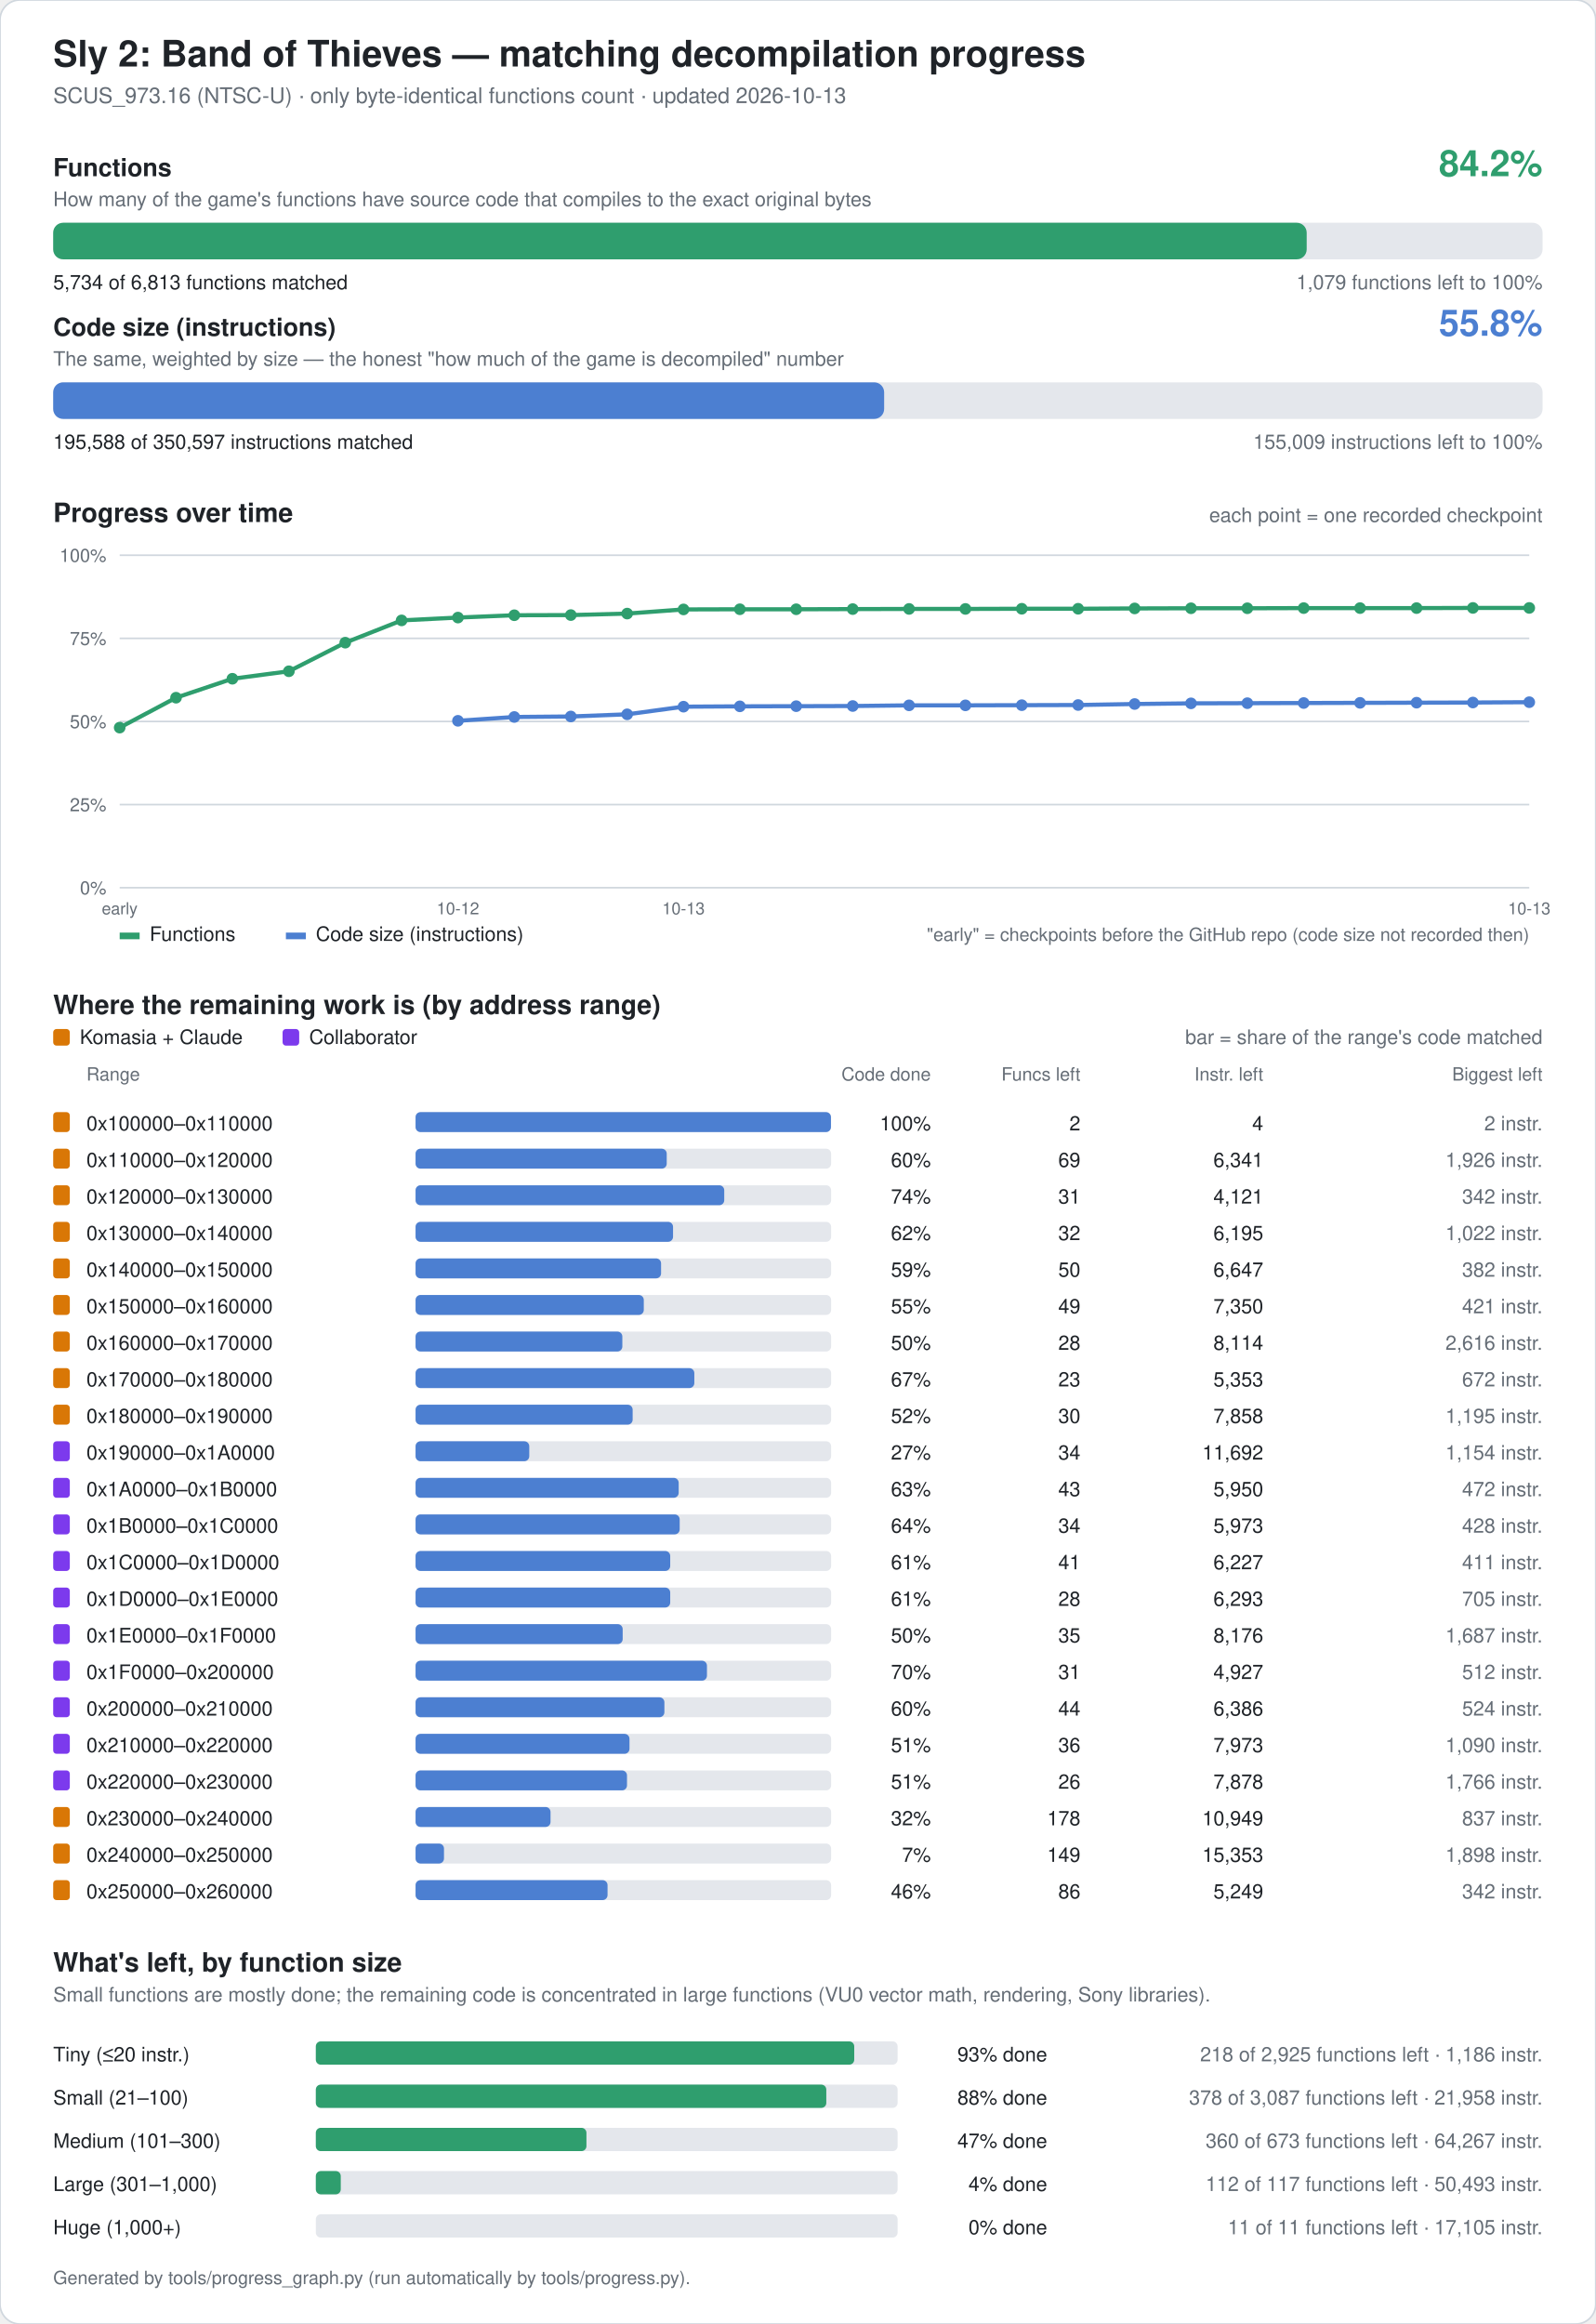
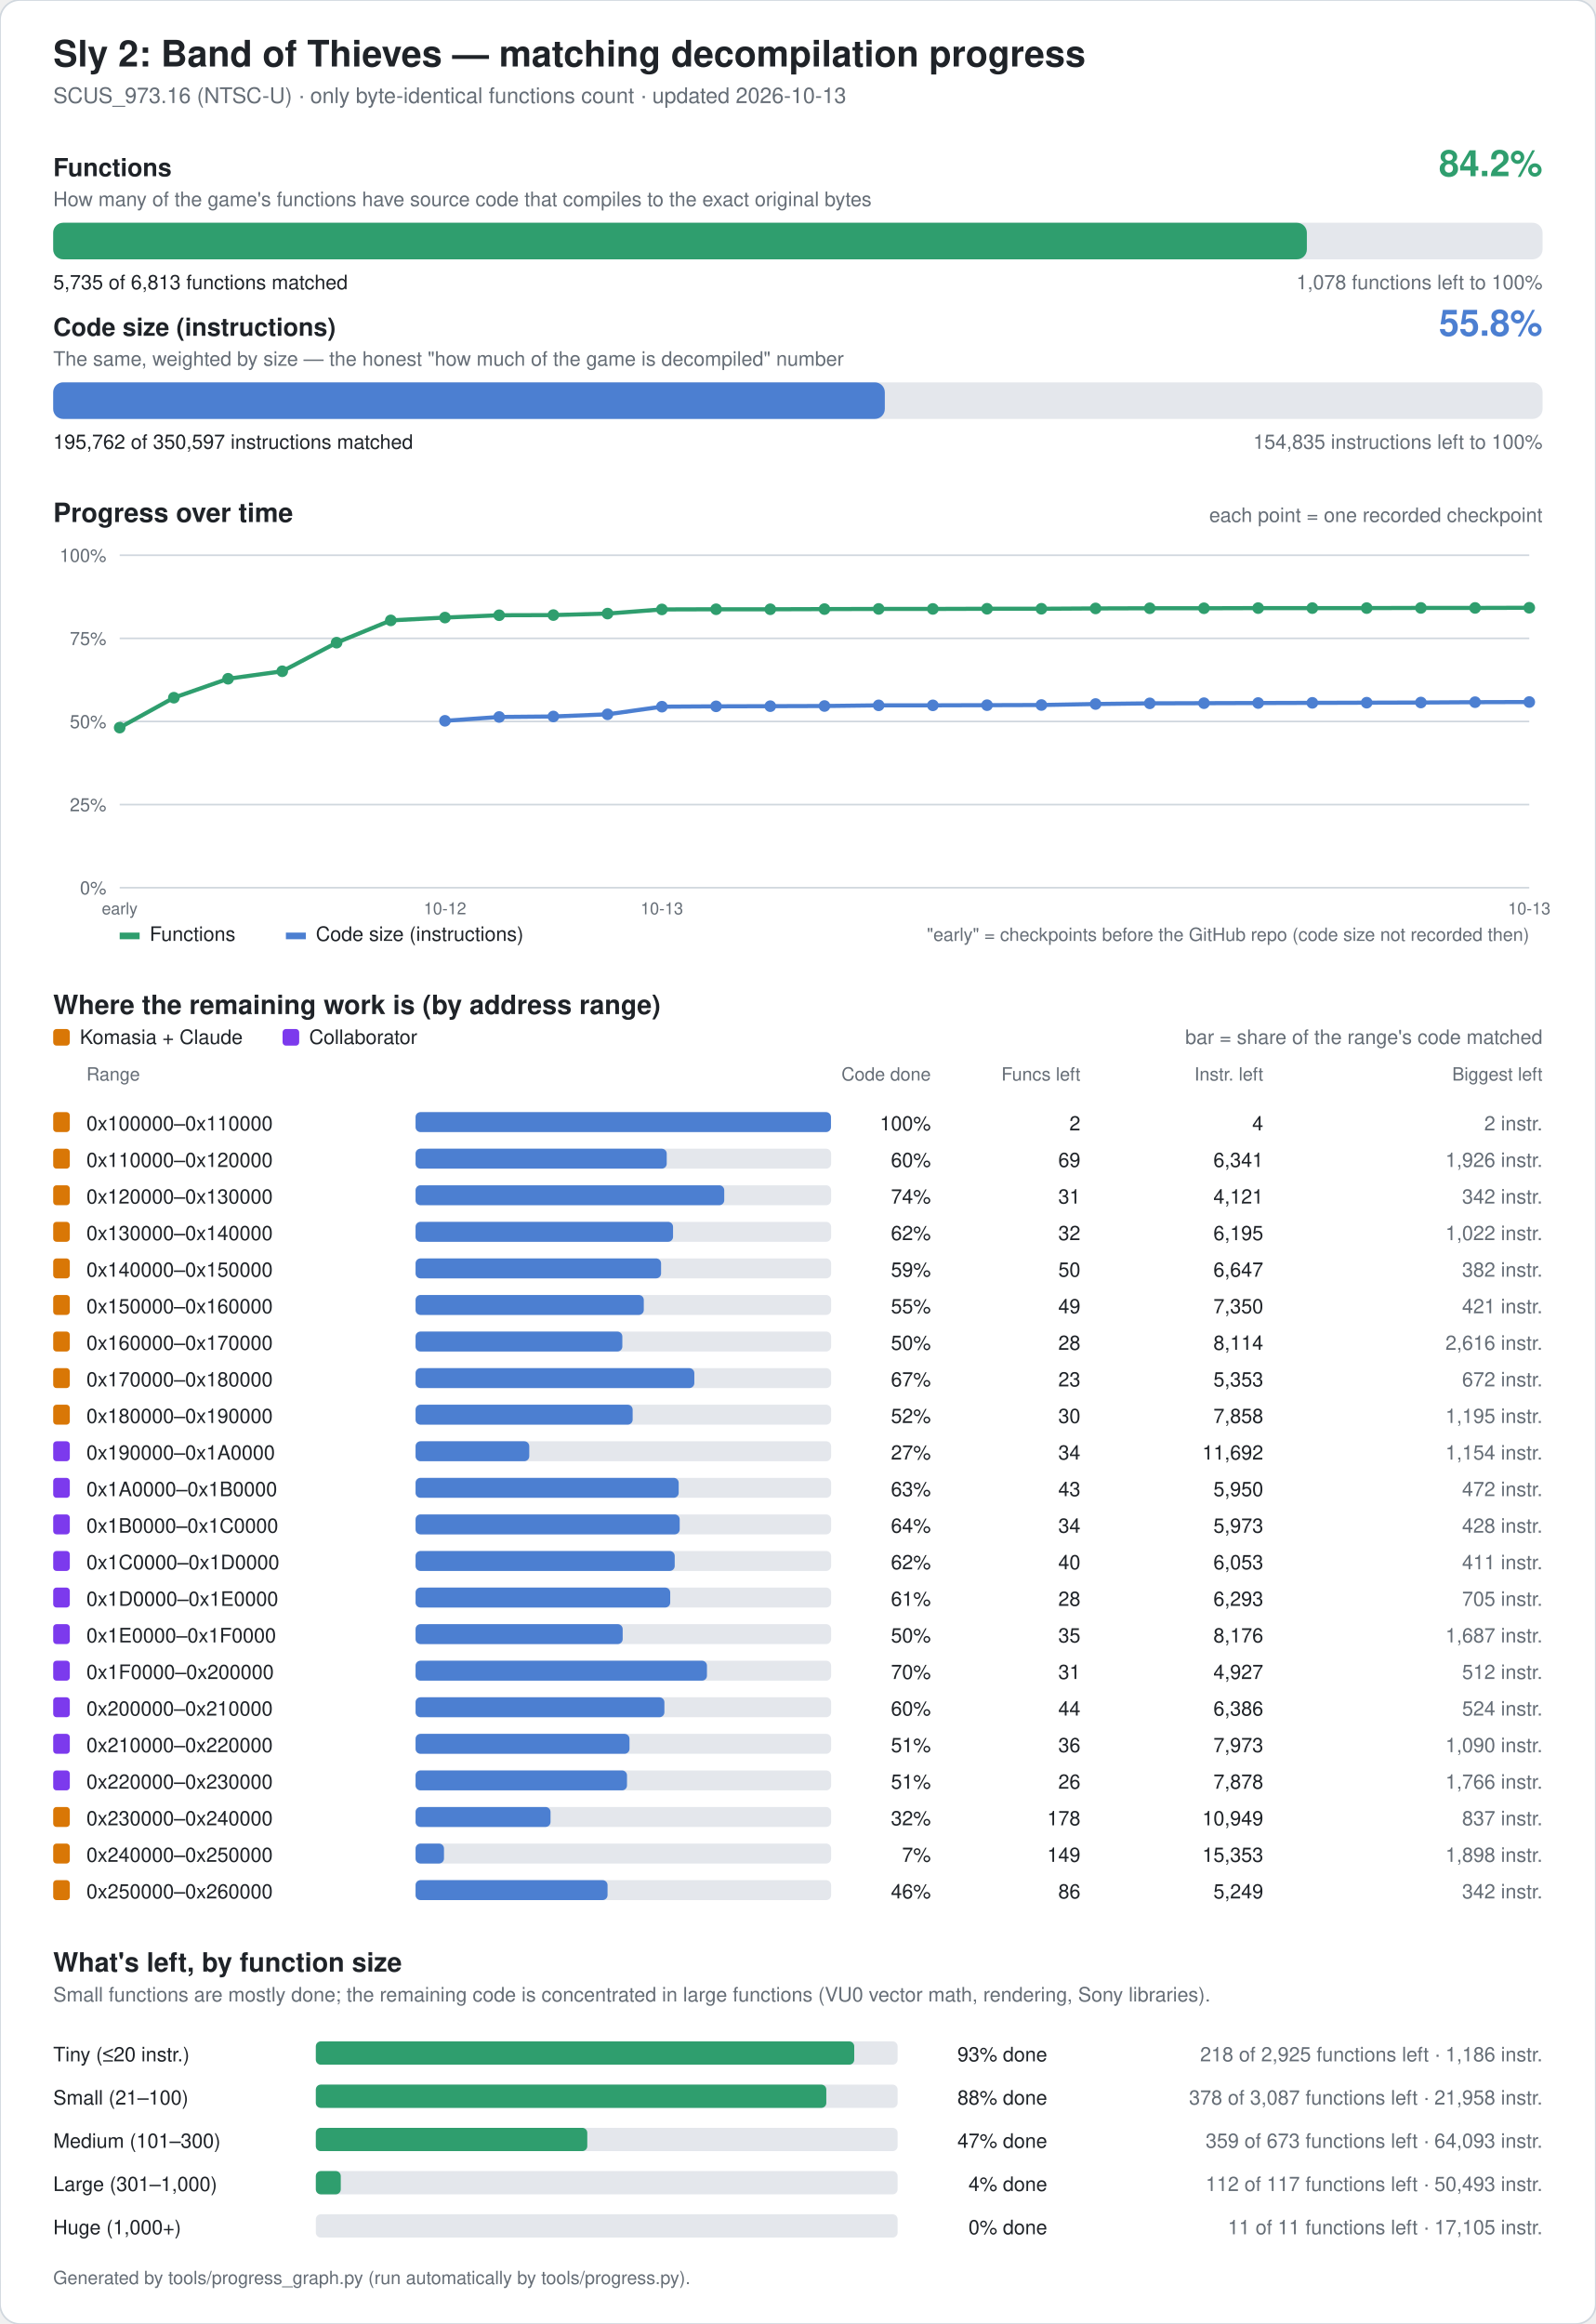
<svg xmlns="http://www.w3.org/2000/svg" width="960" height="1398" viewBox="0 0 960 1398" font-family="-apple-system,BlinkMacSystemFont,Segoe UI,Helvetica,Arial,sans-serif">
  <rect width="960" height="1398" rx="12" fill="#ffffff" stroke="#d0d7de" />
  <text x="32.0" y="40.0" font-size="22" fill="#1f2328" text-anchor="start" font-weight="bold">Sly 2: Band of Thieves — matching decompilation progress</text>
  <text x="32.0" y="62.0" font-size="13" fill="#656d76" text-anchor="start" font-weight="normal">SCUS_973.16 (NTSC-U) · only byte-identical functions count · updated 2026-10-13</text>
  <text x="32.0" y="106.0" font-size="15" fill="#1f2328" text-anchor="start" font-weight="bold">Functions</text>
  <text x="928.0" y="106.0" font-size="22" fill="#2f9e6e" text-anchor="end" font-weight="bold">84.2%</text>
  <text x="32.0" y="124.0" font-size="12" fill="#656d76" text-anchor="start" font-weight="normal">How many of the game's functions have source code that compiles to the exact original bytes</text>
  <rect x="32" y="134" width="896" height="22" rx="6" fill="#e4e7ec" />
-   <rect x="32" y="134" width="754.1" height="22" rx="6" fill="#2f9e6e" />
-   <text x="32.0" y="174.0" font-size="12" fill="#1f2328" text-anchor="start" font-weight="normal">5,734 of 6,813 functions matched</text>
-   <text x="928.0" y="174.0" font-size="12" fill="#656d76" text-anchor="end" font-weight="normal">1,079 functions left to 100%</text>
+   <rect x="32" y="134" width="754.2" height="22" rx="6" fill="#2f9e6e" />
+   <text x="32.0" y="174.0" font-size="12" fill="#1f2328" text-anchor="start" font-weight="normal">5,735 of 6,813 functions matched</text>
+   <text x="928.0" y="174.0" font-size="12" fill="#656d76" text-anchor="end" font-weight="normal">1,078 functions left to 100%</text>
  <text x="32.0" y="202.0" font-size="15" fill="#1f2328" text-anchor="start" font-weight="bold">Code size (instructions)</text>
  <text x="928.0" y="202.0" font-size="22" fill="#4c7fd1" text-anchor="end" font-weight="bold">55.8%</text>
  <text x="32.0" y="220.0" font-size="12" fill="#656d76" text-anchor="start" font-weight="normal">The same, weighted by size — the honest "how much of the game is decompiled" number</text>
  <rect x="32" y="230" width="896" height="22" rx="6" fill="#e4e7ec" />
-   <rect x="32" y="230" width="499.9" height="22" rx="6" fill="#4c7fd1" />
-   <text x="32.0" y="270.0" font-size="12" fill="#1f2328" text-anchor="start" font-weight="normal">195,588 of 350,597 instructions matched</text>
-   <text x="928.0" y="270.0" font-size="12" fill="#656d76" text-anchor="end" font-weight="normal">155,009 instructions left to 100%</text>
+   <rect x="32" y="230" width="500.3" height="22" rx="6" fill="#4c7fd1" />
+   <text x="32.0" y="270.0" font-size="12" fill="#1f2328" text-anchor="start" font-weight="normal">195,762 of 350,597 instructions matched</text>
+   <text x="928.0" y="270.0" font-size="12" fill="#656d76" text-anchor="end" font-weight="normal">154,835 instructions left to 100%</text>
  <text x="32.0" y="314.0" font-size="16" fill="#1f2328" text-anchor="start" font-weight="bold">Progress over time</text>
  <text x="928.0" y="314.0" font-size="12" fill="#656d76" text-anchor="end" font-weight="normal">each point = one recorded checkpoint</text>
  <line x1="72" y1="534.0" x2="920" y2="534.0" stroke="#d0d7de" stroke-width="1" />
  <text x="64.0" y="538.0" font-size="11" fill="#656d76" text-anchor="end" font-weight="normal">0%</text>
  <line x1="72" y1="484.0" x2="920" y2="484.0" stroke="#d0d7de" stroke-width="1" />
  <text x="64.0" y="488.0" font-size="11" fill="#656d76" text-anchor="end" font-weight="normal">25%</text>
  <line x1="72" y1="434.0" x2="920" y2="434.0" stroke="#d0d7de" stroke-width="1" />
  <text x="64.0" y="438.0" font-size="11" fill="#656d76" text-anchor="end" font-weight="normal">50%</text>
  <line x1="72" y1="384.0" x2="920" y2="384.0" stroke="#d0d7de" stroke-width="1" />
  <text x="64.0" y="388.0" font-size="11" fill="#656d76" text-anchor="end" font-weight="normal">75%</text>
  <line x1="72" y1="334.0" x2="920" y2="334.0" stroke="#d0d7de" stroke-width="1" />
  <text x="64.0" y="338.0" font-size="11" fill="#656d76" text-anchor="end" font-weight="normal">100%</text>
-   <polyline fill="none" stroke="#2f9e6e" stroke-width="2.5" stroke-linejoin="round" points="72.0,437.7 105.9,419.7 139.8,408.3 173.8,403.8 207.7,386.6 241.6,373.2 275.5,371.5 309.4,370.1 343.4,370.0 377.3,369.1 411.2,366.6 445.1,366.5 479.0,366.5 513.0,366.4 546.9,366.3 580.8,366.3 614.7,366.2 648.6,366.2 682.6,366.0 716.5,365.9 750.4,365.9 784.3,365.8 818.2,365.8 852.2,365.8 886.1,365.7 920.0,365.7" />
+   <polyline fill="none" stroke="#2f9e6e" stroke-width="2.5" stroke-linejoin="round" points="72.0,437.7 104.6,419.7 137.2,408.3 169.8,403.8 202.5,386.6 235.1,373.2 267.7,371.5 300.3,370.1 332.9,370.0 365.5,369.1 398.2,366.6 430.8,366.5 463.4,366.5 496.0,366.4 528.6,366.3 561.2,366.3 593.8,366.2 626.5,366.2 659.1,366.0 691.7,365.9 724.3,365.9 756.9,365.8 789.5,365.8 822.2,365.8 854.8,365.7 887.4,365.7 920.0,365.6" />
  <circle cx="72.0" cy="437.7" r="3.5" fill="#2f9e6e" />
-   <circle cx="105.9" cy="419.7" r="3.5" fill="#2f9e6e" />
-   <circle cx="139.8" cy="408.3" r="3.5" fill="#2f9e6e" />
-   <circle cx="173.8" cy="403.8" r="3.5" fill="#2f9e6e" />
-   <circle cx="207.7" cy="386.6" r="3.5" fill="#2f9e6e" />
-   <circle cx="241.6" cy="373.2" r="3.5" fill="#2f9e6e" />
-   <circle cx="275.5" cy="371.5" r="3.5" fill="#2f9e6e" />
-   <circle cx="309.4" cy="370.1" r="3.5" fill="#2f9e6e" />
-   <circle cx="343.4" cy="370.0" r="3.5" fill="#2f9e6e" />
-   <circle cx="377.3" cy="369.1" r="3.5" fill="#2f9e6e" />
-   <circle cx="411.2" cy="366.6" r="3.5" fill="#2f9e6e" />
-   <circle cx="445.1" cy="366.5" r="3.5" fill="#2f9e6e" />
-   <circle cx="479.0" cy="366.5" r="3.5" fill="#2f9e6e" />
-   <circle cx="513.0" cy="366.4" r="3.5" fill="#2f9e6e" />
-   <circle cx="546.9" cy="366.3" r="3.5" fill="#2f9e6e" />
-   <circle cx="580.8" cy="366.3" r="3.5" fill="#2f9e6e" />
-   <circle cx="614.7" cy="366.2" r="3.5" fill="#2f9e6e" />
-   <circle cx="648.6" cy="366.2" r="3.5" fill="#2f9e6e" />
-   <circle cx="682.6" cy="366.0" r="3.5" fill="#2f9e6e" />
-   <circle cx="716.5" cy="365.9" r="3.5" fill="#2f9e6e" />
-   <circle cx="750.4" cy="365.9" r="3.5" fill="#2f9e6e" />
-   <circle cx="784.3" cy="365.8" r="3.5" fill="#2f9e6e" />
-   <circle cx="818.2" cy="365.8" r="3.5" fill="#2f9e6e" />
-   <circle cx="852.2" cy="365.8" r="3.5" fill="#2f9e6e" />
-   <circle cx="886.1" cy="365.7" r="3.5" fill="#2f9e6e" />
-   <circle cx="920.0" cy="365.7" r="3.5" fill="#2f9e6e" />
-   <polyline fill="none" stroke="#4c7fd1" stroke-width="2.5" stroke-linejoin="round" points="275.5,433.6 309.4,431.3 343.4,431.0 377.3,429.7 411.2,425.1 445.1,424.9 479.0,424.8 513.0,424.7 546.9,424.3 580.8,424.3 614.7,424.2 648.6,424.1 682.6,423.5 716.5,423.1 750.4,423.0 784.3,422.9 818.2,422.8 852.2,422.7 886.1,422.6 920.0,422.4" />
-   <circle cx="275.5" cy="433.6" r="3.5" fill="#4c7fd1" />
-   <circle cx="309.4" cy="431.3" r="3.5" fill="#4c7fd1" />
-   <circle cx="343.4" cy="431.0" r="3.5" fill="#4c7fd1" />
-   <circle cx="377.3" cy="429.7" r="3.5" fill="#4c7fd1" />
-   <circle cx="411.2" cy="425.1" r="3.5" fill="#4c7fd1" />
-   <circle cx="445.1" cy="424.9" r="3.5" fill="#4c7fd1" />
-   <circle cx="479.0" cy="424.8" r="3.5" fill="#4c7fd1" />
-   <circle cx="513.0" cy="424.7" r="3.5" fill="#4c7fd1" />
-   <circle cx="546.9" cy="424.3" r="3.5" fill="#4c7fd1" />
-   <circle cx="580.8" cy="424.3" r="3.5" fill="#4c7fd1" />
-   <circle cx="614.7" cy="424.2" r="3.5" fill="#4c7fd1" />
-   <circle cx="648.6" cy="424.1" r="3.5" fill="#4c7fd1" />
-   <circle cx="682.6" cy="423.5" r="3.5" fill="#4c7fd1" />
-   <circle cx="716.5" cy="423.1" r="3.5" fill="#4c7fd1" />
-   <circle cx="750.4" cy="423.0" r="3.5" fill="#4c7fd1" />
-   <circle cx="784.3" cy="422.9" r="3.5" fill="#4c7fd1" />
-   <circle cx="818.2" cy="422.8" r="3.5" fill="#4c7fd1" />
-   <circle cx="852.2" cy="422.7" r="3.5" fill="#4c7fd1" />
-   <circle cx="886.1" cy="422.6" r="3.5" fill="#4c7fd1" />
-   <circle cx="920.0" cy="422.4" r="3.5" fill="#4c7fd1" />
+   <circle cx="104.6" cy="419.7" r="3.5" fill="#2f9e6e" />
+   <circle cx="137.2" cy="408.3" r="3.5" fill="#2f9e6e" />
+   <circle cx="169.8" cy="403.8" r="3.5" fill="#2f9e6e" />
+   <circle cx="202.5" cy="386.6" r="3.5" fill="#2f9e6e" />
+   <circle cx="235.1" cy="373.2" r="3.5" fill="#2f9e6e" />
+   <circle cx="267.7" cy="371.5" r="3.5" fill="#2f9e6e" />
+   <circle cx="300.3" cy="370.1" r="3.5" fill="#2f9e6e" />
+   <circle cx="332.9" cy="370.0" r="3.5" fill="#2f9e6e" />
+   <circle cx="365.5" cy="369.1" r="3.5" fill="#2f9e6e" />
+   <circle cx="398.2" cy="366.6" r="3.5" fill="#2f9e6e" />
+   <circle cx="430.8" cy="366.5" r="3.5" fill="#2f9e6e" />
+   <circle cx="463.4" cy="366.5" r="3.5" fill="#2f9e6e" />
+   <circle cx="496.0" cy="366.4" r="3.5" fill="#2f9e6e" />
+   <circle cx="528.6" cy="366.3" r="3.5" fill="#2f9e6e" />
+   <circle cx="561.2" cy="366.3" r="3.5" fill="#2f9e6e" />
+   <circle cx="593.8" cy="366.2" r="3.5" fill="#2f9e6e" />
+   <circle cx="626.5" cy="366.2" r="3.5" fill="#2f9e6e" />
+   <circle cx="659.1" cy="366.0" r="3.5" fill="#2f9e6e" />
+   <circle cx="691.7" cy="365.9" r="3.5" fill="#2f9e6e" />
+   <circle cx="724.3" cy="365.9" r="3.5" fill="#2f9e6e" />
+   <circle cx="756.9" cy="365.8" r="3.5" fill="#2f9e6e" />
+   <circle cx="789.5" cy="365.8" r="3.5" fill="#2f9e6e" />
+   <circle cx="822.2" cy="365.8" r="3.5" fill="#2f9e6e" />
+   <circle cx="854.8" cy="365.7" r="3.5" fill="#2f9e6e" />
+   <circle cx="887.4" cy="365.7" r="3.5" fill="#2f9e6e" />
+   <circle cx="920.0" cy="365.6" r="3.5" fill="#2f9e6e" />
+   <polyline fill="none" stroke="#4c7fd1" stroke-width="2.5" stroke-linejoin="round" points="267.7,433.6 300.3,431.3 332.9,431.0 365.5,429.7 398.2,425.1 430.8,424.9 463.4,424.8 496.0,424.7 528.6,424.3 561.2,424.3 593.8,424.2 626.5,424.1 659.1,423.5 691.7,423.1 724.3,423.0 756.9,422.9 789.5,422.8 822.2,422.7 854.8,422.6 887.4,422.4 920.0,422.3" />
+   <circle cx="267.7" cy="433.6" r="3.5" fill="#4c7fd1" />
+   <circle cx="300.3" cy="431.3" r="3.5" fill="#4c7fd1" />
+   <circle cx="332.9" cy="431.0" r="3.5" fill="#4c7fd1" />
+   <circle cx="365.5" cy="429.7" r="3.5" fill="#4c7fd1" />
+   <circle cx="398.2" cy="425.1" r="3.5" fill="#4c7fd1" />
+   <circle cx="430.8" cy="424.9" r="3.5" fill="#4c7fd1" />
+   <circle cx="463.4" cy="424.8" r="3.5" fill="#4c7fd1" />
+   <circle cx="496.0" cy="424.7" r="3.5" fill="#4c7fd1" />
+   <circle cx="528.6" cy="424.3" r="3.5" fill="#4c7fd1" />
+   <circle cx="561.2" cy="424.3" r="3.5" fill="#4c7fd1" />
+   <circle cx="593.8" cy="424.2" r="3.5" fill="#4c7fd1" />
+   <circle cx="626.5" cy="424.1" r="3.5" fill="#4c7fd1" />
+   <circle cx="659.1" cy="423.5" r="3.5" fill="#4c7fd1" />
+   <circle cx="691.7" cy="423.1" r="3.5" fill="#4c7fd1" />
+   <circle cx="724.3" cy="423.0" r="3.5" fill="#4c7fd1" />
+   <circle cx="756.9" cy="422.9" r="3.5" fill="#4c7fd1" />
+   <circle cx="789.5" cy="422.8" r="3.5" fill="#4c7fd1" />
+   <circle cx="822.2" cy="422.7" r="3.5" fill="#4c7fd1" />
+   <circle cx="854.8" cy="422.6" r="3.5" fill="#4c7fd1" />
+   <circle cx="887.4" cy="422.4" r="3.5" fill="#4c7fd1" />
+   <circle cx="920.0" cy="422.3" r="3.5" fill="#4c7fd1" />
  <text x="72.0" y="550.0" font-size="10" fill="#656d76" text-anchor="middle" font-weight="normal">early</text>
-   <text x="275.5" y="550.0" font-size="10" fill="#656d76" text-anchor="middle" font-weight="normal">10-12</text>
-   <text x="411.2" y="550.0" font-size="10" fill="#656d76" text-anchor="middle" font-weight="normal">10-13</text>
+   <text x="267.7" y="550.0" font-size="10" fill="#656d76" text-anchor="middle" font-weight="normal">10-12</text>
+   <text x="398.2" y="550.0" font-size="10" fill="#656d76" text-anchor="middle" font-weight="normal">10-13</text>
  <text x="920.0" y="550.0" font-size="10" fill="#656d76" text-anchor="middle" font-weight="normal">10-13</text>
  <rect x="72" y="561" width="12" height="4" fill="#2f9e6e" />
  <text x="90.0" y="566.0" font-size="12" fill="#1f2328" text-anchor="start" font-weight="normal">Functions</text>
  <rect x="172" y="561" width="12" height="4" fill="#4c7fd1" />
  <text x="190.0" y="566.0" font-size="12" fill="#1f2328" text-anchor="start" font-weight="normal">Code size (instructions)</text>
  <text x="920.0" y="566.0" font-size="11" fill="#656d76" text-anchor="end" font-weight="normal">"early" = checkpoints before the GitHub repo (code size not recorded then)</text>
  <text x="32.0" y="610.0" font-size="16" fill="#1f2328" text-anchor="start" font-weight="bold">Where the remaining work is (by address range)</text>
  <rect x="32" y="619" width="10" height="10" rx="2" fill="#d97706" />
  <text x="48.0" y="628.0" font-size="12" fill="#1f2328" text-anchor="start" font-weight="normal">Komasia + Claude</text>
  <rect x="170" y="619" width="10" height="10" rx="2" fill="#7c3aed" />
  <text x="186.0" y="628.0" font-size="12" fill="#1f2328" text-anchor="start" font-weight="normal">Collaborator</text>
  <text x="928.0" y="628.0" font-size="12" fill="#656d76" text-anchor="end" font-weight="normal">bar = share of the range's code matched</text>
  <text x="52.0" y="650.0" font-size="11" fill="#656d76" text-anchor="start" font-weight="normal">Range</text>
  <text x="560.0" y="650.0" font-size="11" fill="#656d76" text-anchor="end" font-weight="normal">Code done</text>
  <text x="650.0" y="650.0" font-size="11" fill="#656d76" text-anchor="end" font-weight="normal">Funcs left</text>
  <text x="760.0" y="650.0" font-size="11" fill="#656d76" text-anchor="end" font-weight="normal">Instr. left</text>
  <text x="928.0" y="650.0" font-size="11" fill="#656d76" text-anchor="end" font-weight="normal">Biggest left</text>
  <rect x="32" y="669" width="10" height="12" rx="2" fill="#d97706" />
  <text x="52.0" y="680.0" font-size="12" fill="#1f2328" text-anchor="start" font-weight="normal">0x100000–0x110000</text>
  <rect x="250" y="669" width="250" height="12" rx="3" fill="#e4e7ec" />
  <rect x="250" y="669" width="249.9" height="12" rx="3" fill="#4c7fd1" />
  <text x="560.0" y="680.0" font-size="12" fill="#1f2328" text-anchor="end" font-weight="normal">100%</text>
  <text x="650.0" y="680.0" font-size="12" fill="#1f2328" text-anchor="end" font-weight="normal">2</text>
  <text x="760.0" y="680.0" font-size="12" fill="#1f2328" text-anchor="end" font-weight="normal">4</text>
  <text x="928.0" y="680.0" font-size="12" fill="#656d76" text-anchor="end" font-weight="normal">2 instr.</text>
  <rect x="32" y="691" width="10" height="12" rx="2" fill="#d97706" />
  <text x="52.0" y="702.0" font-size="12" fill="#1f2328" text-anchor="start" font-weight="normal">0x110000–0x120000</text>
  <rect x="250" y="691" width="250" height="12" rx="3" fill="#e4e7ec" />
  <rect x="250" y="691" width="151.1" height="12" rx="3" fill="#4c7fd1" />
  <text x="560.0" y="702.0" font-size="12" fill="#1f2328" text-anchor="end" font-weight="normal">60%</text>
  <text x="650.0" y="702.0" font-size="12" fill="#1f2328" text-anchor="end" font-weight="normal">69</text>
  <text x="760.0" y="702.0" font-size="12" fill="#1f2328" text-anchor="end" font-weight="normal">6,341</text>
  <text x="928.0" y="702.0" font-size="12" fill="#656d76" text-anchor="end" font-weight="normal">1,926 instr.</text>
  <rect x="32" y="713" width="10" height="12" rx="2" fill="#d97706" />
  <text x="52.0" y="724.0" font-size="12" fill="#1f2328" text-anchor="start" font-weight="normal">0x120000–0x130000</text>
  <rect x="250" y="713" width="250" height="12" rx="3" fill="#e4e7ec" />
  <rect x="250" y="713" width="185.7" height="12" rx="3" fill="#4c7fd1" />
  <text x="560.0" y="724.0" font-size="12" fill="#1f2328" text-anchor="end" font-weight="normal">74%</text>
  <text x="650.0" y="724.0" font-size="12" fill="#1f2328" text-anchor="end" font-weight="normal">31</text>
  <text x="760.0" y="724.0" font-size="12" fill="#1f2328" text-anchor="end" font-weight="normal">4,121</text>
  <text x="928.0" y="724.0" font-size="12" fill="#656d76" text-anchor="end" font-weight="normal">342 instr.</text>
  <rect x="32" y="735" width="10" height="12" rx="2" fill="#d97706" />
  <text x="52.0" y="746.0" font-size="12" fill="#1f2328" text-anchor="start" font-weight="normal">0x130000–0x140000</text>
  <rect x="250" y="735" width="250" height="12" rx="3" fill="#e4e7ec" />
  <rect x="250" y="735" width="154.9" height="12" rx="3" fill="#4c7fd1" />
  <text x="560.0" y="746.0" font-size="12" fill="#1f2328" text-anchor="end" font-weight="normal">62%</text>
  <text x="650.0" y="746.0" font-size="12" fill="#1f2328" text-anchor="end" font-weight="normal">32</text>
  <text x="760.0" y="746.0" font-size="12" fill="#1f2328" text-anchor="end" font-weight="normal">6,195</text>
  <text x="928.0" y="746.0" font-size="12" fill="#656d76" text-anchor="end" font-weight="normal">1,022 instr.</text>
  <rect x="32" y="757" width="10" height="12" rx="2" fill="#d97706" />
  <text x="52.0" y="768.0" font-size="12" fill="#1f2328" text-anchor="start" font-weight="normal">0x140000–0x150000</text>
  <rect x="250" y="757" width="250" height="12" rx="3" fill="#e4e7ec" />
  <rect x="250" y="757" width="147.7" height="12" rx="3" fill="#4c7fd1" />
  <text x="560.0" y="768.0" font-size="12" fill="#1f2328" text-anchor="end" font-weight="normal">59%</text>
  <text x="650.0" y="768.0" font-size="12" fill="#1f2328" text-anchor="end" font-weight="normal">50</text>
  <text x="760.0" y="768.0" font-size="12" fill="#1f2328" text-anchor="end" font-weight="normal">6,647</text>
  <text x="928.0" y="768.0" font-size="12" fill="#656d76" text-anchor="end" font-weight="normal">382 instr.</text>
  <rect x="32" y="779" width="10" height="12" rx="2" fill="#d97706" />
  <text x="52.0" y="790.0" font-size="12" fill="#1f2328" text-anchor="start" font-weight="normal">0x150000–0x160000</text>
  <rect x="250" y="779" width="250" height="12" rx="3" fill="#e4e7ec" />
  <rect x="250" y="779" width="137.3" height="12" rx="3" fill="#4c7fd1" />
  <text x="560.0" y="790.0" font-size="12" fill="#1f2328" text-anchor="end" font-weight="normal">55%</text>
  <text x="650.0" y="790.0" font-size="12" fill="#1f2328" text-anchor="end" font-weight="normal">49</text>
  <text x="760.0" y="790.0" font-size="12" fill="#1f2328" text-anchor="end" font-weight="normal">7,350</text>
  <text x="928.0" y="790.0" font-size="12" fill="#656d76" text-anchor="end" font-weight="normal">421 instr.</text>
  <rect x="32" y="801" width="10" height="12" rx="2" fill="#d97706" />
  <text x="52.0" y="812.0" font-size="12" fill="#1f2328" text-anchor="start" font-weight="normal">0x160000–0x170000</text>
  <rect x="250" y="801" width="250" height="12" rx="3" fill="#e4e7ec" />
  <rect x="250" y="801" width="124.4" height="12" rx="3" fill="#4c7fd1" />
  <text x="560.0" y="812.0" font-size="12" fill="#1f2328" text-anchor="end" font-weight="normal">50%</text>
  <text x="650.0" y="812.0" font-size="12" fill="#1f2328" text-anchor="end" font-weight="normal">28</text>
  <text x="760.0" y="812.0" font-size="12" fill="#1f2328" text-anchor="end" font-weight="normal">8,114</text>
  <text x="928.0" y="812.0" font-size="12" fill="#656d76" text-anchor="end" font-weight="normal">2,616 instr.</text>
  <rect x="32" y="823" width="10" height="12" rx="2" fill="#d97706" />
  <text x="52.0" y="834.0" font-size="12" fill="#1f2328" text-anchor="start" font-weight="normal">0x170000–0x180000</text>
  <rect x="250" y="823" width="250" height="12" rx="3" fill="#e4e7ec" />
  <rect x="250" y="823" width="167.7" height="12" rx="3" fill="#4c7fd1" />
  <text x="560.0" y="834.0" font-size="12" fill="#1f2328" text-anchor="end" font-weight="normal">67%</text>
  <text x="650.0" y="834.0" font-size="12" fill="#1f2328" text-anchor="end" font-weight="normal">23</text>
  <text x="760.0" y="834.0" font-size="12" fill="#1f2328" text-anchor="end" font-weight="normal">5,353</text>
  <text x="928.0" y="834.0" font-size="12" fill="#656d76" text-anchor="end" font-weight="normal">672 instr.</text>
  <rect x="32" y="845" width="10" height="12" rx="2" fill="#d97706" />
  <text x="52.0" y="856.0" font-size="12" fill="#1f2328" text-anchor="start" font-weight="normal">0x180000–0x190000</text>
  <rect x="250" y="845" width="250" height="12" rx="3" fill="#e4e7ec" />
  <rect x="250" y="845" width="130.6" height="12" rx="3" fill="#4c7fd1" />
  <text x="560.0" y="856.0" font-size="12" fill="#1f2328" text-anchor="end" font-weight="normal">52%</text>
  <text x="650.0" y="856.0" font-size="12" fill="#1f2328" text-anchor="end" font-weight="normal">30</text>
  <text x="760.0" y="856.0" font-size="12" fill="#1f2328" text-anchor="end" font-weight="normal">7,858</text>
  <text x="928.0" y="856.0" font-size="12" fill="#656d76" text-anchor="end" font-weight="normal">1,195 instr.</text>
  <rect x="32" y="867" width="10" height="12" rx="2" fill="#7c3aed" />
  <text x="52.0" y="878.0" font-size="12" fill="#1f2328" text-anchor="start" font-weight="normal">0x190000–0x1A0000</text>
  <rect x="250" y="867" width="250" height="12" rx="3" fill="#e4e7ec" />
  <rect x="250" y="867" width="68.4" height="12" rx="3" fill="#4c7fd1" />
  <text x="560.0" y="878.0" font-size="12" fill="#1f2328" text-anchor="end" font-weight="normal">27%</text>
  <text x="650.0" y="878.0" font-size="12" fill="#1f2328" text-anchor="end" font-weight="normal">34</text>
  <text x="760.0" y="878.0" font-size="12" fill="#1f2328" text-anchor="end" font-weight="normal">11,692</text>
  <text x="928.0" y="878.0" font-size="12" fill="#656d76" text-anchor="end" font-weight="normal">1,154 instr.</text>
  <rect x="32" y="889" width="10" height="12" rx="2" fill="#7c3aed" />
  <text x="52.0" y="900.0" font-size="12" fill="#1f2328" text-anchor="start" font-weight="normal">0x1A0000–0x1B0000</text>
  <rect x="250" y="889" width="250" height="12" rx="3" fill="#e4e7ec" />
  <rect x="250" y="889" width="158.3" height="12" rx="3" fill="#4c7fd1" />
  <text x="560.0" y="900.0" font-size="12" fill="#1f2328" text-anchor="end" font-weight="normal">63%</text>
  <text x="650.0" y="900.0" font-size="12" fill="#1f2328" text-anchor="end" font-weight="normal">43</text>
  <text x="760.0" y="900.0" font-size="12" fill="#1f2328" text-anchor="end" font-weight="normal">5,950</text>
  <text x="928.0" y="900.0" font-size="12" fill="#656d76" text-anchor="end" font-weight="normal">472 instr.</text>
  <rect x="32" y="911" width="10" height="12" rx="2" fill="#7c3aed" />
  <text x="52.0" y="922.0" font-size="12" fill="#1f2328" text-anchor="start" font-weight="normal">0x1B0000–0x1C0000</text>
  <rect x="250" y="911" width="250" height="12" rx="3" fill="#e4e7ec" />
  <rect x="250" y="911" width="158.9" height="12" rx="3" fill="#4c7fd1" />
  <text x="560.0" y="922.0" font-size="12" fill="#1f2328" text-anchor="end" font-weight="normal">64%</text>
  <text x="650.0" y="922.0" font-size="12" fill="#1f2328" text-anchor="end" font-weight="normal">34</text>
  <text x="760.0" y="922.0" font-size="12" fill="#1f2328" text-anchor="end" font-weight="normal">5,973</text>
  <text x="928.0" y="922.0" font-size="12" fill="#656d76" text-anchor="end" font-weight="normal">428 instr.</text>
  <rect x="32" y="933" width="10" height="12" rx="2" fill="#7c3aed" />
  <text x="52.0" y="944.0" font-size="12" fill="#1f2328" text-anchor="start" font-weight="normal">0x1C0000–0x1D0000</text>
  <rect x="250" y="933" width="250" height="12" rx="3" fill="#e4e7ec" />
-   <rect x="250" y="933" width="153.2" height="12" rx="3" fill="#4c7fd1" />
-   <text x="560.0" y="944.0" font-size="12" fill="#1f2328" text-anchor="end" font-weight="normal">61%</text>
-   <text x="650.0" y="944.0" font-size="12" fill="#1f2328" text-anchor="end" font-weight="normal">41</text>
-   <text x="760.0" y="944.0" font-size="12" fill="#1f2328" text-anchor="end" font-weight="normal">6,227</text>
+   <rect x="250" y="933" width="155.9" height="12" rx="3" fill="#4c7fd1" />
+   <text x="560.0" y="944.0" font-size="12" fill="#1f2328" text-anchor="end" font-weight="normal">62%</text>
+   <text x="650.0" y="944.0" font-size="12" fill="#1f2328" text-anchor="end" font-weight="normal">40</text>
+   <text x="760.0" y="944.0" font-size="12" fill="#1f2328" text-anchor="end" font-weight="normal">6,053</text>
  <text x="928.0" y="944.0" font-size="12" fill="#656d76" text-anchor="end" font-weight="normal">411 instr.</text>
  <rect x="32" y="955" width="10" height="12" rx="2" fill="#7c3aed" />
  <text x="52.0" y="966.0" font-size="12" fill="#1f2328" text-anchor="start" font-weight="normal">0x1D0000–0x1E0000</text>
  <rect x="250" y="955" width="250" height="12" rx="3" fill="#e4e7ec" />
  <rect x="250" y="955" width="153.2" height="12" rx="3" fill="#4c7fd1" />
  <text x="560.0" y="966.0" font-size="12" fill="#1f2328" text-anchor="end" font-weight="normal">61%</text>
  <text x="650.0" y="966.0" font-size="12" fill="#1f2328" text-anchor="end" font-weight="normal">28</text>
  <text x="760.0" y="966.0" font-size="12" fill="#1f2328" text-anchor="end" font-weight="normal">6,293</text>
  <text x="928.0" y="966.0" font-size="12" fill="#656d76" text-anchor="end" font-weight="normal">705 instr.</text>
  <rect x="32" y="977" width="10" height="12" rx="2" fill="#7c3aed" />
  <text x="52.0" y="988.0" font-size="12" fill="#1f2328" text-anchor="start" font-weight="normal">0x1E0000–0x1F0000</text>
  <rect x="250" y="977" width="250" height="12" rx="3" fill="#e4e7ec" />
  <rect x="250" y="977" width="124.6" height="12" rx="3" fill="#4c7fd1" />
  <text x="560.0" y="988.0" font-size="12" fill="#1f2328" text-anchor="end" font-weight="normal">50%</text>
  <text x="650.0" y="988.0" font-size="12" fill="#1f2328" text-anchor="end" font-weight="normal">35</text>
  <text x="760.0" y="988.0" font-size="12" fill="#1f2328" text-anchor="end" font-weight="normal">8,176</text>
  <text x="928.0" y="988.0" font-size="12" fill="#656d76" text-anchor="end" font-weight="normal">1,687 instr.</text>
  <rect x="32" y="999" width="10" height="12" rx="2" fill="#7c3aed" />
  <text x="52.0" y="1010.0" font-size="12" fill="#1f2328" text-anchor="start" font-weight="normal">0x1F0000–0x200000</text>
  <rect x="250" y="999" width="250" height="12" rx="3" fill="#e4e7ec" />
  <rect x="250" y="999" width="175.3" height="12" rx="3" fill="#4c7fd1" />
  <text x="560.0" y="1010.0" font-size="12" fill="#1f2328" text-anchor="end" font-weight="normal">70%</text>
  <text x="650.0" y="1010.0" font-size="12" fill="#1f2328" text-anchor="end" font-weight="normal">31</text>
  <text x="760.0" y="1010.0" font-size="12" fill="#1f2328" text-anchor="end" font-weight="normal">4,927</text>
  <text x="928.0" y="1010.0" font-size="12" fill="#656d76" text-anchor="end" font-weight="normal">512 instr.</text>
  <rect x="32" y="1021" width="10" height="12" rx="2" fill="#7c3aed" />
  <text x="52.0" y="1032.0" font-size="12" fill="#1f2328" text-anchor="start" font-weight="normal">0x200000–0x210000</text>
  <rect x="250" y="1021" width="250" height="12" rx="3" fill="#e4e7ec" />
  <rect x="250" y="1021" width="149.7" height="12" rx="3" fill="#4c7fd1" />
  <text x="560.0" y="1032.0" font-size="12" fill="#1f2328" text-anchor="end" font-weight="normal">60%</text>
  <text x="650.0" y="1032.0" font-size="12" fill="#1f2328" text-anchor="end" font-weight="normal">44</text>
  <text x="760.0" y="1032.0" font-size="12" fill="#1f2328" text-anchor="end" font-weight="normal">6,386</text>
  <text x="928.0" y="1032.0" font-size="12" fill="#656d76" text-anchor="end" font-weight="normal">524 instr.</text>
  <rect x="32" y="1043" width="10" height="12" rx="2" fill="#7c3aed" />
  <text x="52.0" y="1054.0" font-size="12" fill="#1f2328" text-anchor="start" font-weight="normal">0x210000–0x220000</text>
  <rect x="250" y="1043" width="250" height="12" rx="3" fill="#e4e7ec" />
  <rect x="250" y="1043" width="128.7" height="12" rx="3" fill="#4c7fd1" />
  <text x="560.0" y="1054.0" font-size="12" fill="#1f2328" text-anchor="end" font-weight="normal">51%</text>
  <text x="650.0" y="1054.0" font-size="12" fill="#1f2328" text-anchor="end" font-weight="normal">36</text>
  <text x="760.0" y="1054.0" font-size="12" fill="#1f2328" text-anchor="end" font-weight="normal">7,973</text>
  <text x="928.0" y="1054.0" font-size="12" fill="#656d76" text-anchor="end" font-weight="normal">1,090 instr.</text>
  <rect x="32" y="1065" width="10" height="12" rx="2" fill="#7c3aed" />
  <text x="52.0" y="1076.0" font-size="12" fill="#1f2328" text-anchor="start" font-weight="normal">0x220000–0x230000</text>
  <rect x="250" y="1065" width="250" height="12" rx="3" fill="#e4e7ec" />
  <rect x="250" y="1065" width="127.2" height="12" rx="3" fill="#4c7fd1" />
  <text x="560.0" y="1076.0" font-size="12" fill="#1f2328" text-anchor="end" font-weight="normal">51%</text>
  <text x="650.0" y="1076.0" font-size="12" fill="#1f2328" text-anchor="end" font-weight="normal">26</text>
  <text x="760.0" y="1076.0" font-size="12" fill="#1f2328" text-anchor="end" font-weight="normal">7,878</text>
  <text x="928.0" y="1076.0" font-size="12" fill="#656d76" text-anchor="end" font-weight="normal">1,766 instr.</text>
  <rect x="32" y="1087" width="10" height="12" rx="2" fill="#d97706" />
  <text x="52.0" y="1098.0" font-size="12" fill="#1f2328" text-anchor="start" font-weight="normal">0x230000–0x240000</text>
  <rect x="250" y="1087" width="250" height="12" rx="3" fill="#e4e7ec" />
  <rect x="250" y="1087" width="81.2" height="12" rx="3" fill="#4c7fd1" />
  <text x="560.0" y="1098.0" font-size="12" fill="#1f2328" text-anchor="end" font-weight="normal">32%</text>
  <text x="650.0" y="1098.0" font-size="12" fill="#1f2328" text-anchor="end" font-weight="normal">178</text>
  <text x="760.0" y="1098.0" font-size="12" fill="#1f2328" text-anchor="end" font-weight="normal">10,949</text>
  <text x="928.0" y="1098.0" font-size="12" fill="#656d76" text-anchor="end" font-weight="normal">837 instr.</text>
  <rect x="32" y="1109" width="10" height="12" rx="2" fill="#d97706" />
  <text x="52.0" y="1120.0" font-size="12" fill="#1f2328" text-anchor="start" font-weight="normal">0x240000–0x250000</text>
  <rect x="250" y="1109" width="250" height="12" rx="3" fill="#e4e7ec" />
  <rect x="250" y="1109" width="17.1" height="12" rx="3" fill="#4c7fd1" />
  <text x="560.0" y="1120.0" font-size="12" fill="#1f2328" text-anchor="end" font-weight="normal">7%</text>
  <text x="650.0" y="1120.0" font-size="12" fill="#1f2328" text-anchor="end" font-weight="normal">149</text>
  <text x="760.0" y="1120.0" font-size="12" fill="#1f2328" text-anchor="end" font-weight="normal">15,353</text>
  <text x="928.0" y="1120.0" font-size="12" fill="#656d76" text-anchor="end" font-weight="normal">1,898 instr.</text>
  <rect x="32" y="1131" width="10" height="12" rx="2" fill="#d97706" />
  <text x="52.0" y="1142.0" font-size="12" fill="#1f2328" text-anchor="start" font-weight="normal">0x250000–0x260000</text>
  <rect x="250" y="1131" width="250" height="12" rx="3" fill="#e4e7ec" />
  <rect x="250" y="1131" width="115.5" height="12" rx="3" fill="#4c7fd1" />
  <text x="560.0" y="1142.0" font-size="12" fill="#1f2328" text-anchor="end" font-weight="normal">46%</text>
  <text x="650.0" y="1142.0" font-size="12" fill="#1f2328" text-anchor="end" font-weight="normal">86</text>
  <text x="760.0" y="1142.0" font-size="12" fill="#1f2328" text-anchor="end" font-weight="normal">5,249</text>
  <text x="928.0" y="1142.0" font-size="12" fill="#656d76" text-anchor="end" font-weight="normal">342 instr.</text>
  <text x="32.0" y="1186.0" font-size="16" fill="#1f2328" text-anchor="start" font-weight="bold">What's left, by function size</text>
  <text x="32.0" y="1204.0" font-size="12" fill="#656d76" text-anchor="start" font-weight="normal">Small functions are mostly done; the remaining code is concentrated in large functions (VU0 vector math, rendering, Sony libraries).</text>
  <text x="32.0" y="1240.0" font-size="12" fill="#1f2328" text-anchor="start" font-weight="normal">Tiny (≤20 instr.)</text>
  <rect x="190" y="1228" width="350" height="14" rx="3" fill="#e4e7ec" />
  <rect x="190" y="1228" width="323.9" height="14" rx="3" fill="#2f9e6e" />
  <text x="630.0" y="1240.0" font-size="12" fill="#1f2328" text-anchor="end" font-weight="normal">93% done</text>
  <text x="928.0" y="1240.0" font-size="12" fill="#656d76" text-anchor="end" font-weight="normal">218 of 2,925 functions left · 1,186 instr.</text>
  <text x="32.0" y="1266.0" font-size="12" fill="#1f2328" text-anchor="start" font-weight="normal">Small (21–100)</text>
  <rect x="190" y="1254" width="350" height="14" rx="3" fill="#e4e7ec" />
  <rect x="190" y="1254" width="307.1" height="14" rx="3" fill="#2f9e6e" />
  <text x="630.0" y="1266.0" font-size="12" fill="#1f2328" text-anchor="end" font-weight="normal">88% done</text>
  <text x="928.0" y="1266.0" font-size="12" fill="#656d76" text-anchor="end" font-weight="normal">378 of 3,087 functions left · 21,958 instr.</text>
  <text x="32.0" y="1292.0" font-size="12" fill="#1f2328" text-anchor="start" font-weight="normal">Medium (101–300)</text>
  <rect x="190" y="1280" width="350" height="14" rx="3" fill="#e4e7ec" />
-   <rect x="190" y="1280" width="162.8" height="14" rx="3" fill="#2f9e6e" />
+   <rect x="190" y="1280" width="163.3" height="14" rx="3" fill="#2f9e6e" />
  <text x="630.0" y="1292.0" font-size="12" fill="#1f2328" text-anchor="end" font-weight="normal">47% done</text>
-   <text x="928.0" y="1292.0" font-size="12" fill="#656d76" text-anchor="end" font-weight="normal">360 of 673 functions left · 64,267 instr.</text>
+   <text x="928.0" y="1292.0" font-size="12" fill="#656d76" text-anchor="end" font-weight="normal">359 of 673 functions left · 64,093 instr.</text>
  <text x="32.0" y="1318.0" font-size="12" fill="#1f2328" text-anchor="start" font-weight="normal">Large (301–1,000)</text>
  <rect x="190" y="1306" width="350" height="14" rx="3" fill="#e4e7ec" />
  <rect x="190" y="1306" width="15.0" height="14" rx="3" fill="#2f9e6e" />
  <text x="630.0" y="1318.0" font-size="12" fill="#1f2328" text-anchor="end" font-weight="normal">4% done</text>
  <text x="928.0" y="1318.0" font-size="12" fill="#656d76" text-anchor="end" font-weight="normal">112 of 117 functions left · 50,493 instr.</text>
  <text x="32.0" y="1344.0" font-size="12" fill="#1f2328" text-anchor="start" font-weight="normal">Huge (1,000+)</text>
  <rect x="190" y="1332" width="350" height="14" rx="3" fill="#e4e7ec" />
  <rect x="190" y="1332" width="0.0" height="14" rx="3" fill="#2f9e6e" />
  <text x="630.0" y="1344.0" font-size="12" fill="#1f2328" text-anchor="end" font-weight="normal">0% done</text>
  <text x="928.0" y="1344.0" font-size="12" fill="#656d76" text-anchor="end" font-weight="normal">11 of 11 functions left · 17,105 instr.</text>
  <text x="32.0" y="1374.0" font-size="11" fill="#656d76" text-anchor="start" font-weight="normal">Generated by tools/progress_graph.py (run automatically by tools/progress.py).</text>
</svg>
